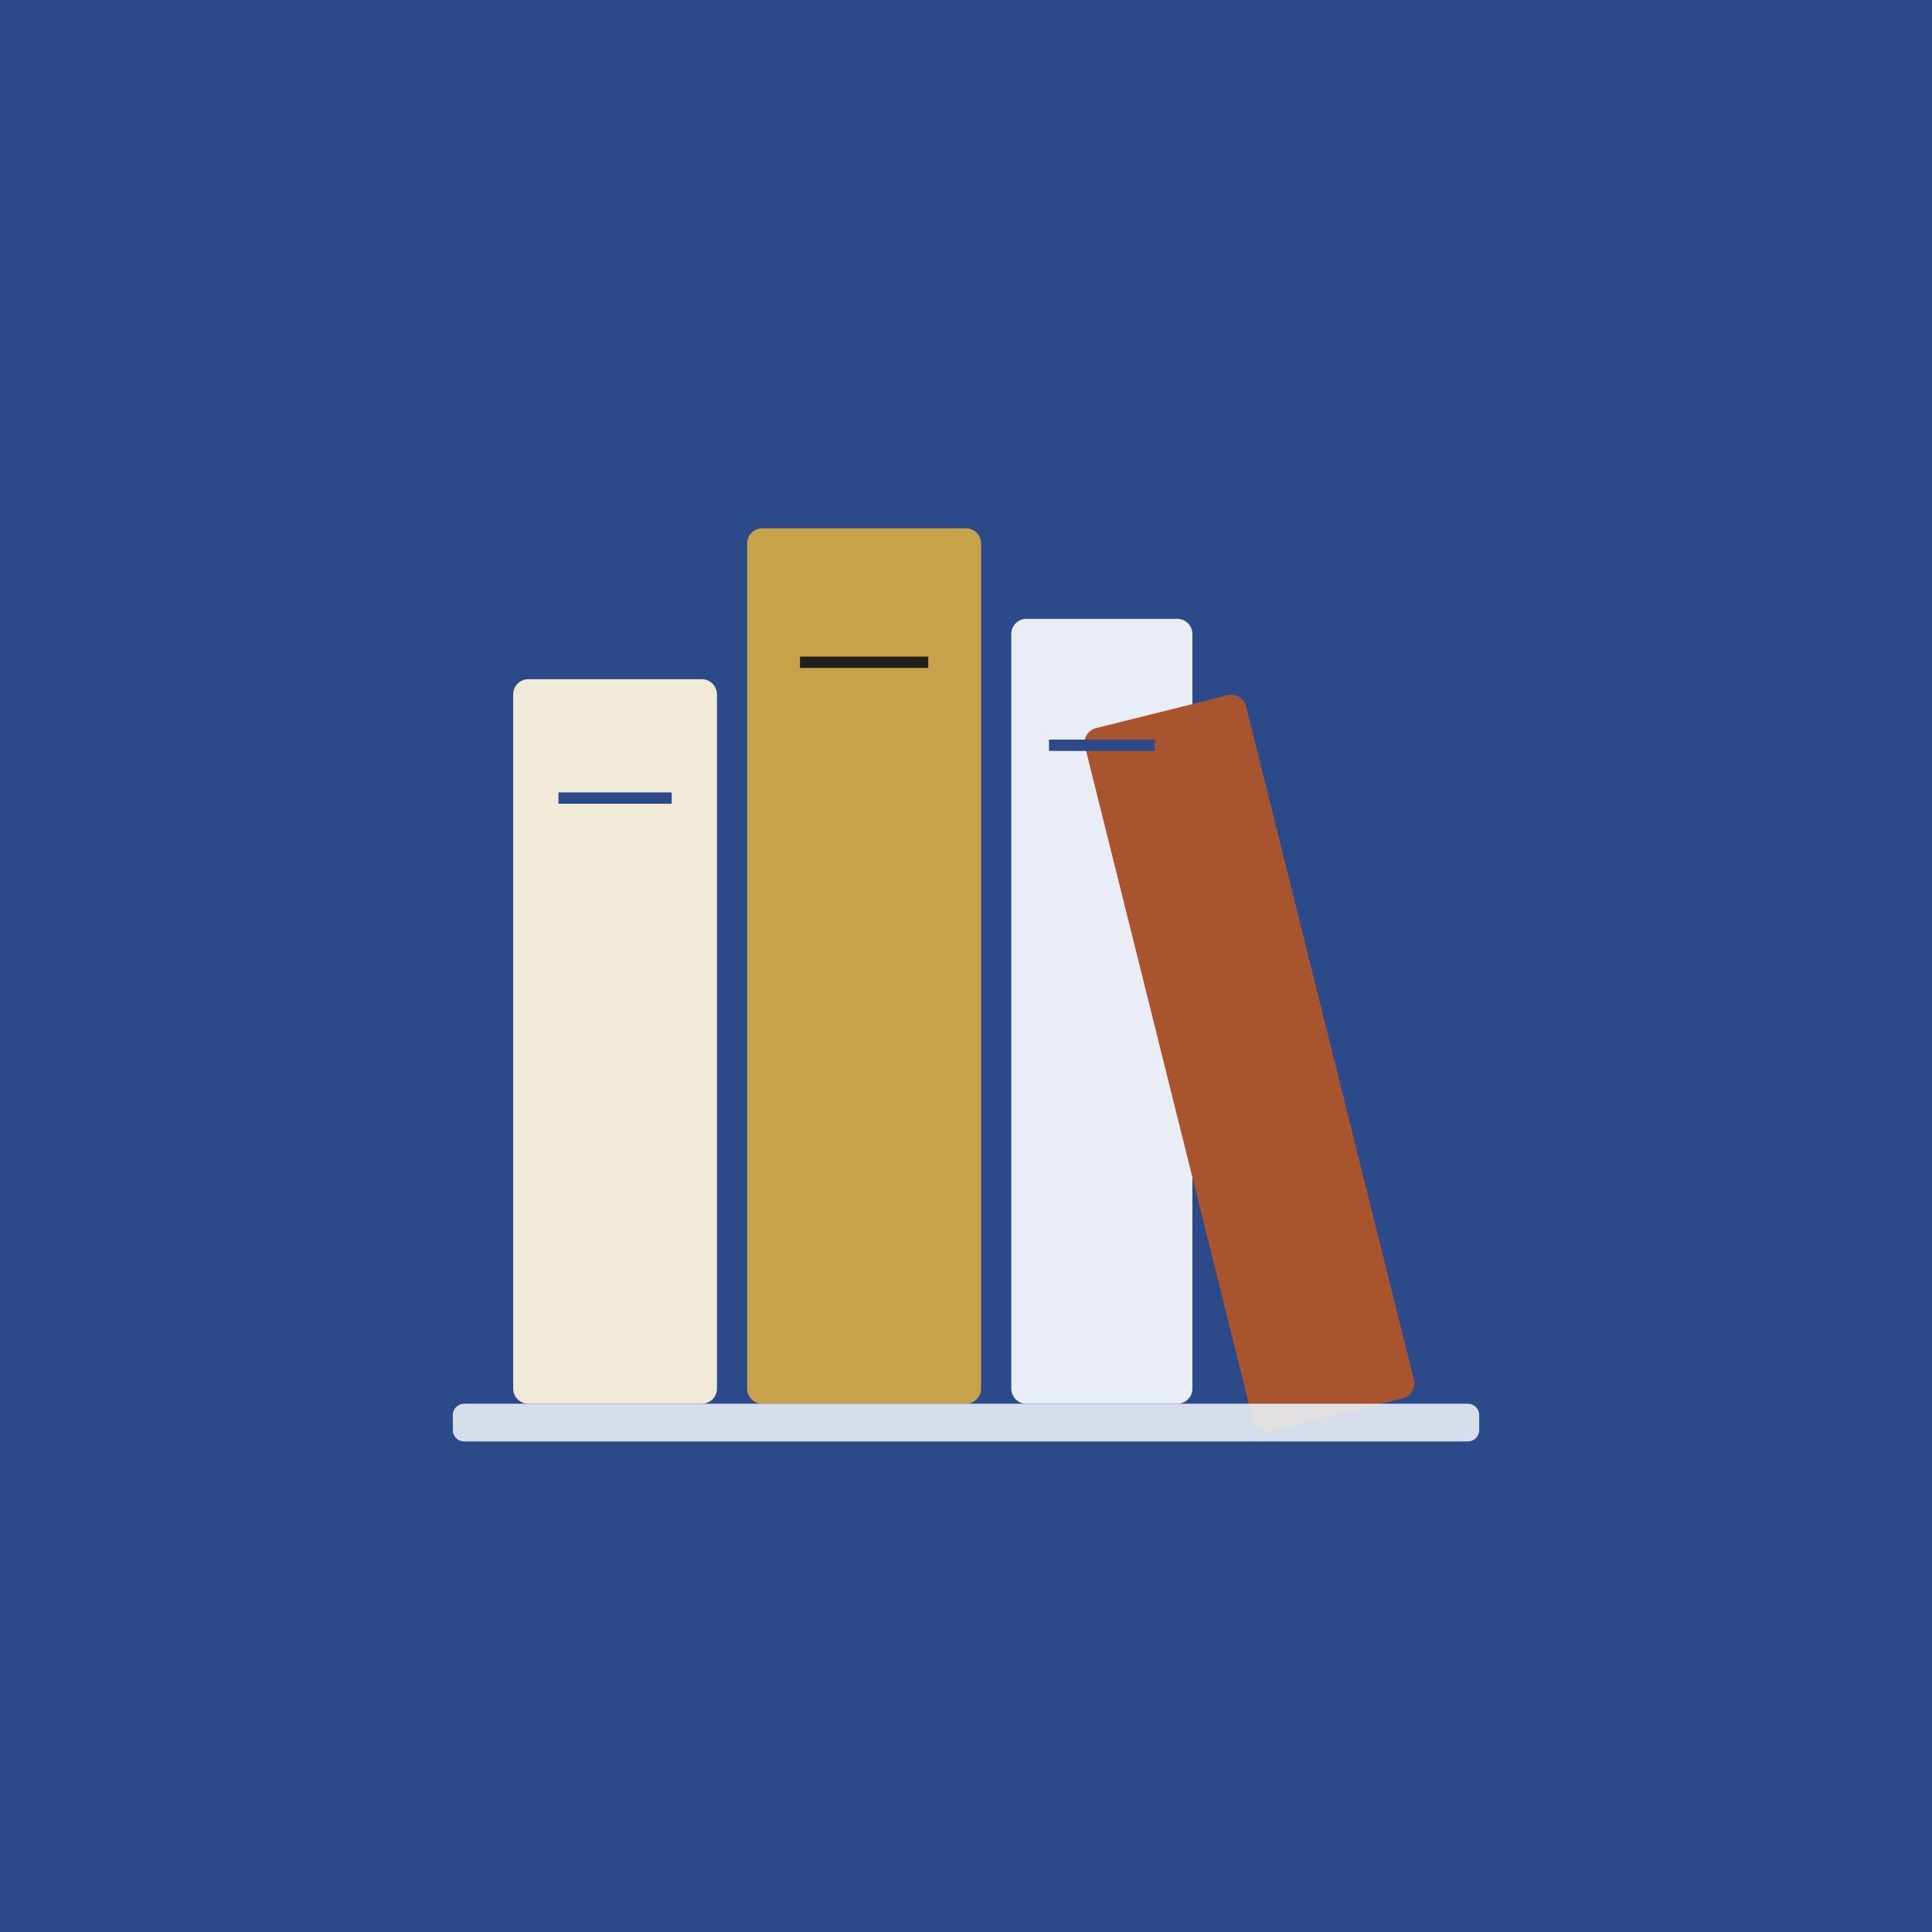
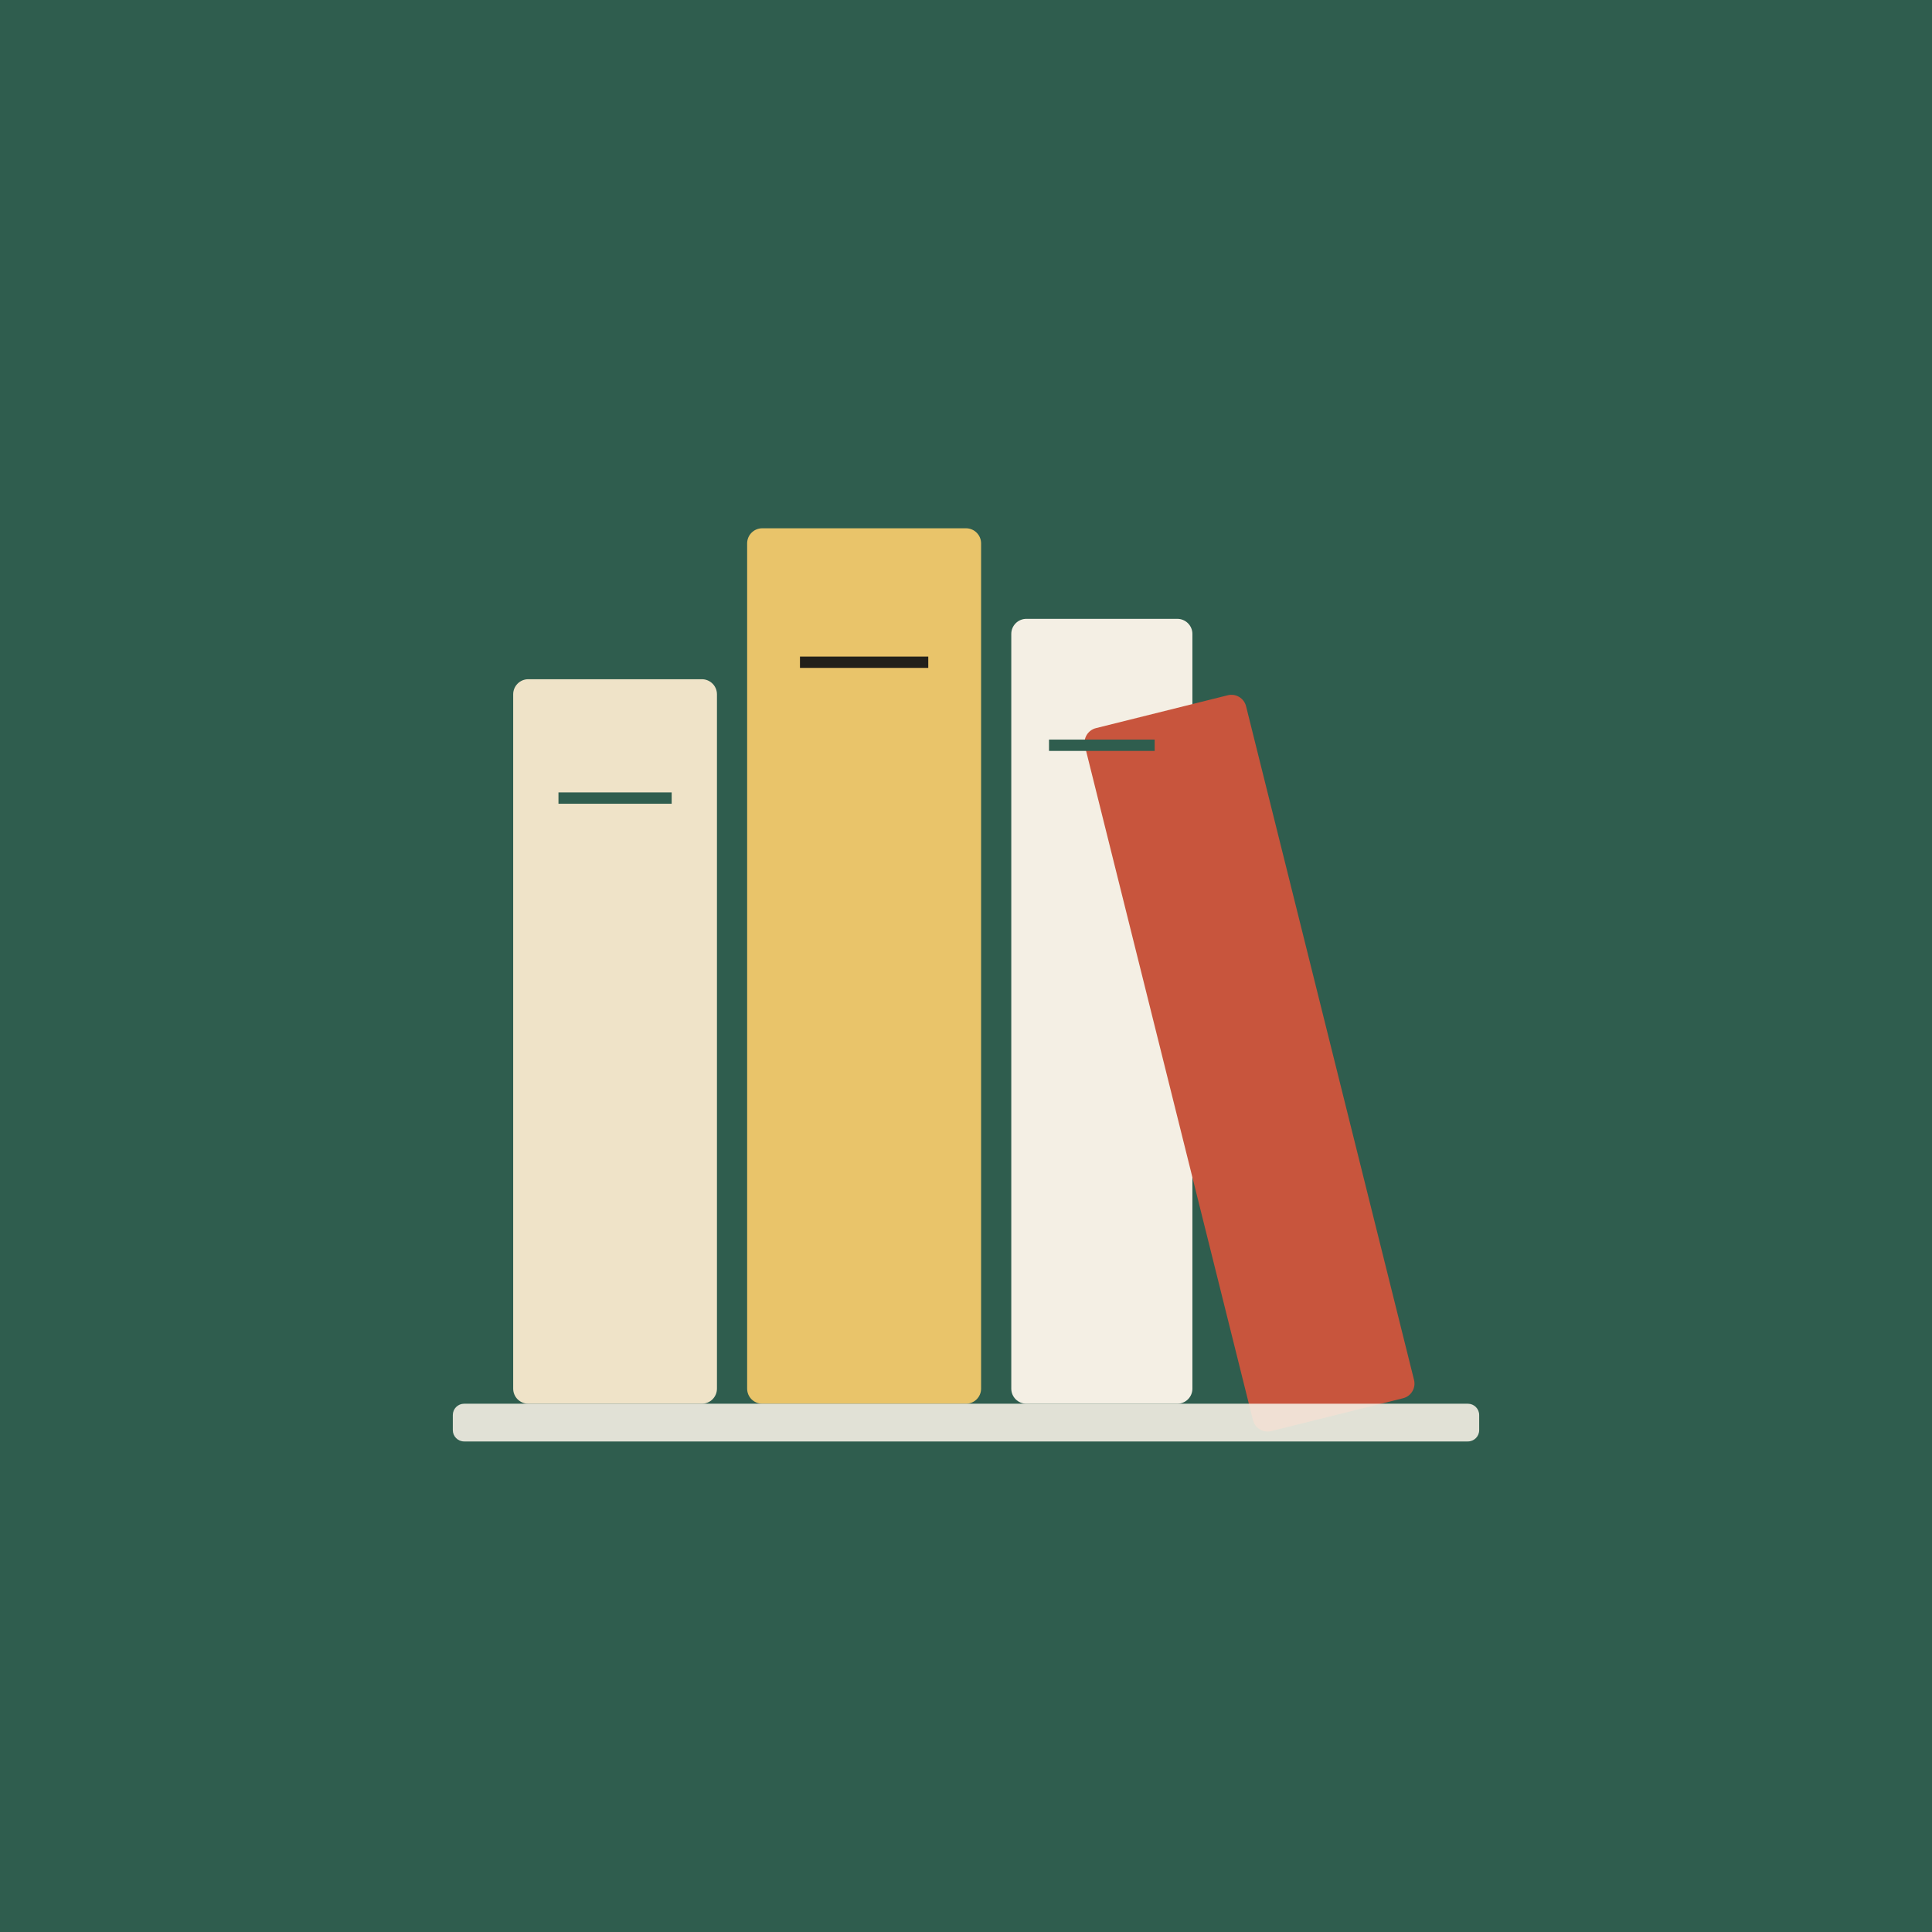
<svg xmlns="http://www.w3.org/2000/svg" viewBox="0 0 512 512">
-   <rect width="512" height="512" fill="#2c4a8a" />
+   <rect width="512" height="512" fill="#2f5d4e" />
  <g transform="translate(136 140)">
-     <rect x="0" y="40" width="54" height="192" rx="4" fill="#f1ead8" />
-     <rect x="62" y="0" width="62" height="232" rx="4" fill="#c8a24a" />
-     <rect x="132" y="24" width="48" height="208" rx="4" fill="#e9eef6" />
+     <rect x="0" y="40" width="54" height="192" rx="4" fill="#efe3c8" />
+     <rect x="62" y="0" width="62" height="232" rx="4" fill="#e9c46a" />
+     <rect x="132" y="24" width="48" height="208" rx="4" fill="#f4efe4" />
    <g transform="rotate(-14 230 232)">
-       <rect x="196" y="40" width="44" height="192" rx="4" fill="#a8552f" />
+       <rect x="196" y="40" width="44" height="192" rx="4" fill="#c8553d" />
    </g>
-     <rect x="-16" y="232" width="272" height="10" rx="3" fill="#e9eef6" opacity=".9" />
-     <rect x="12" y="70" width="30" height="3" fill="#2c4a8a" />
+     <rect x="-16" y="232" width="272" height="10" rx="3" fill="#f4efe4" opacity=".9" />
+     <rect x="12" y="70" width="30" height="3" fill="#2f5d4e" />
    <rect x="76" y="34" width="34" height="3" fill="#22201a" />
-     <rect x="142" y="56" width="28" height="3" fill="#2c4a8a" />
+     <rect x="142" y="56" width="28" height="3" fill="#2f5d4e" />
  </g>
</svg>
